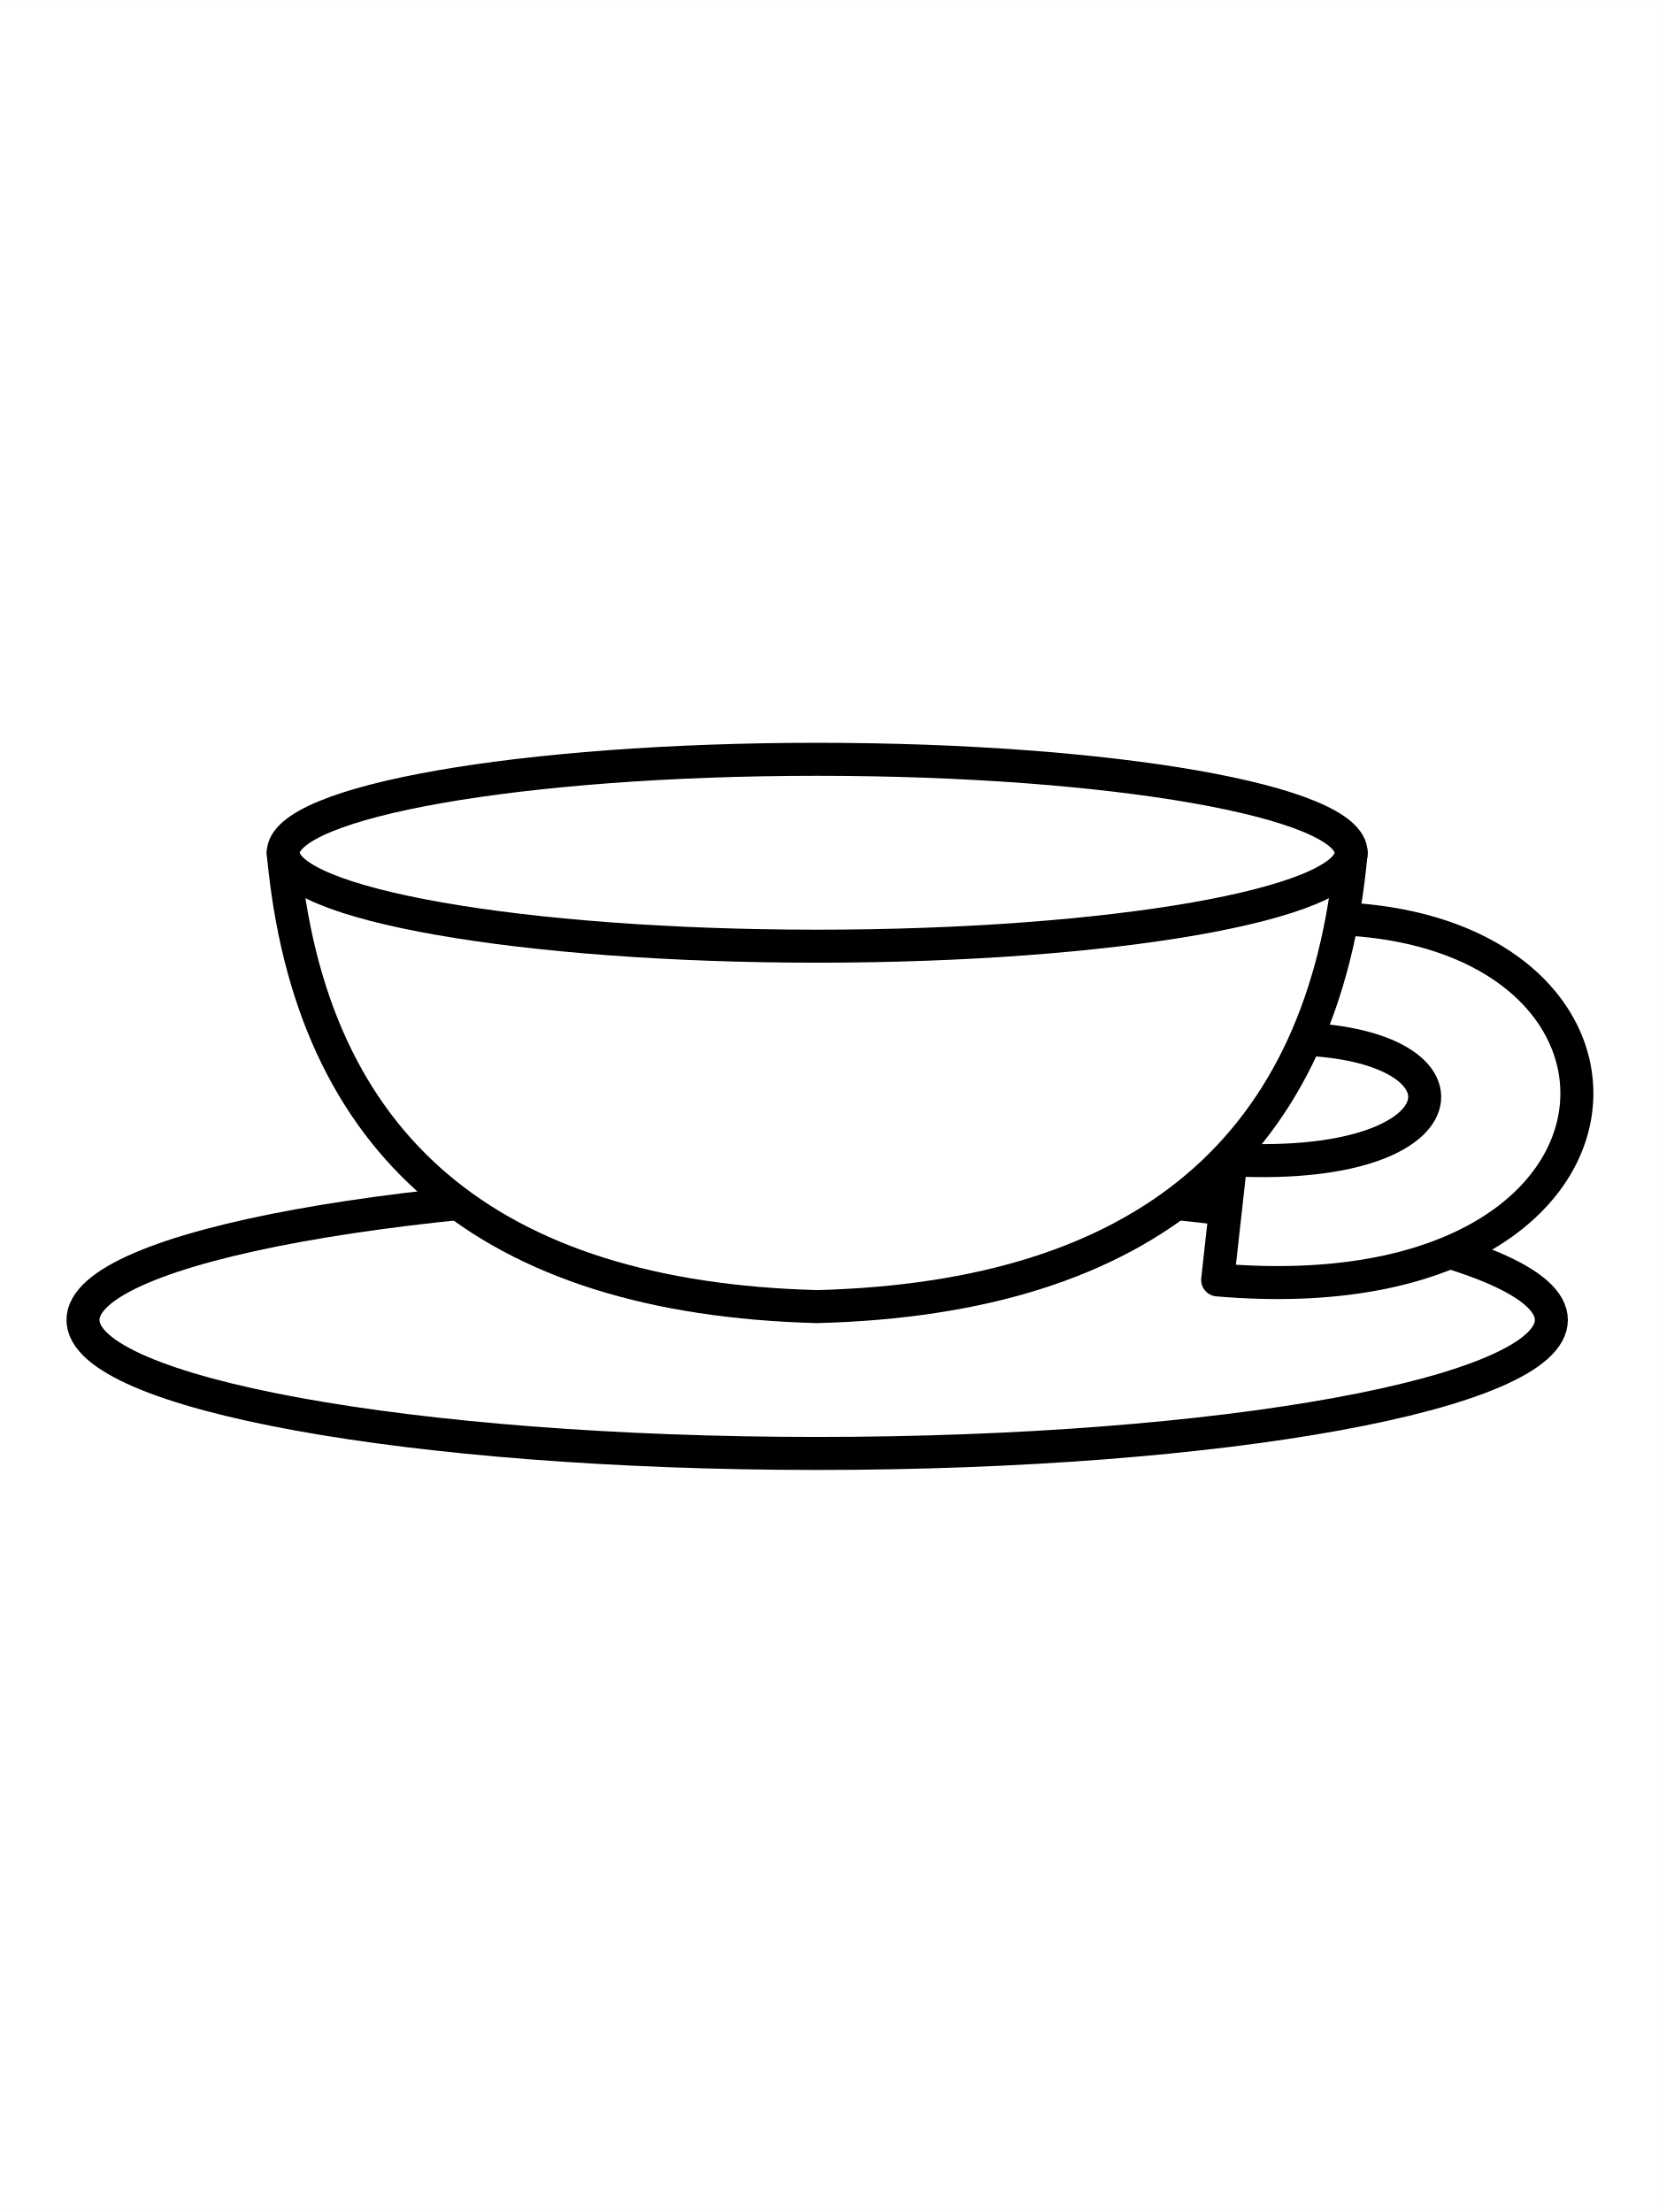
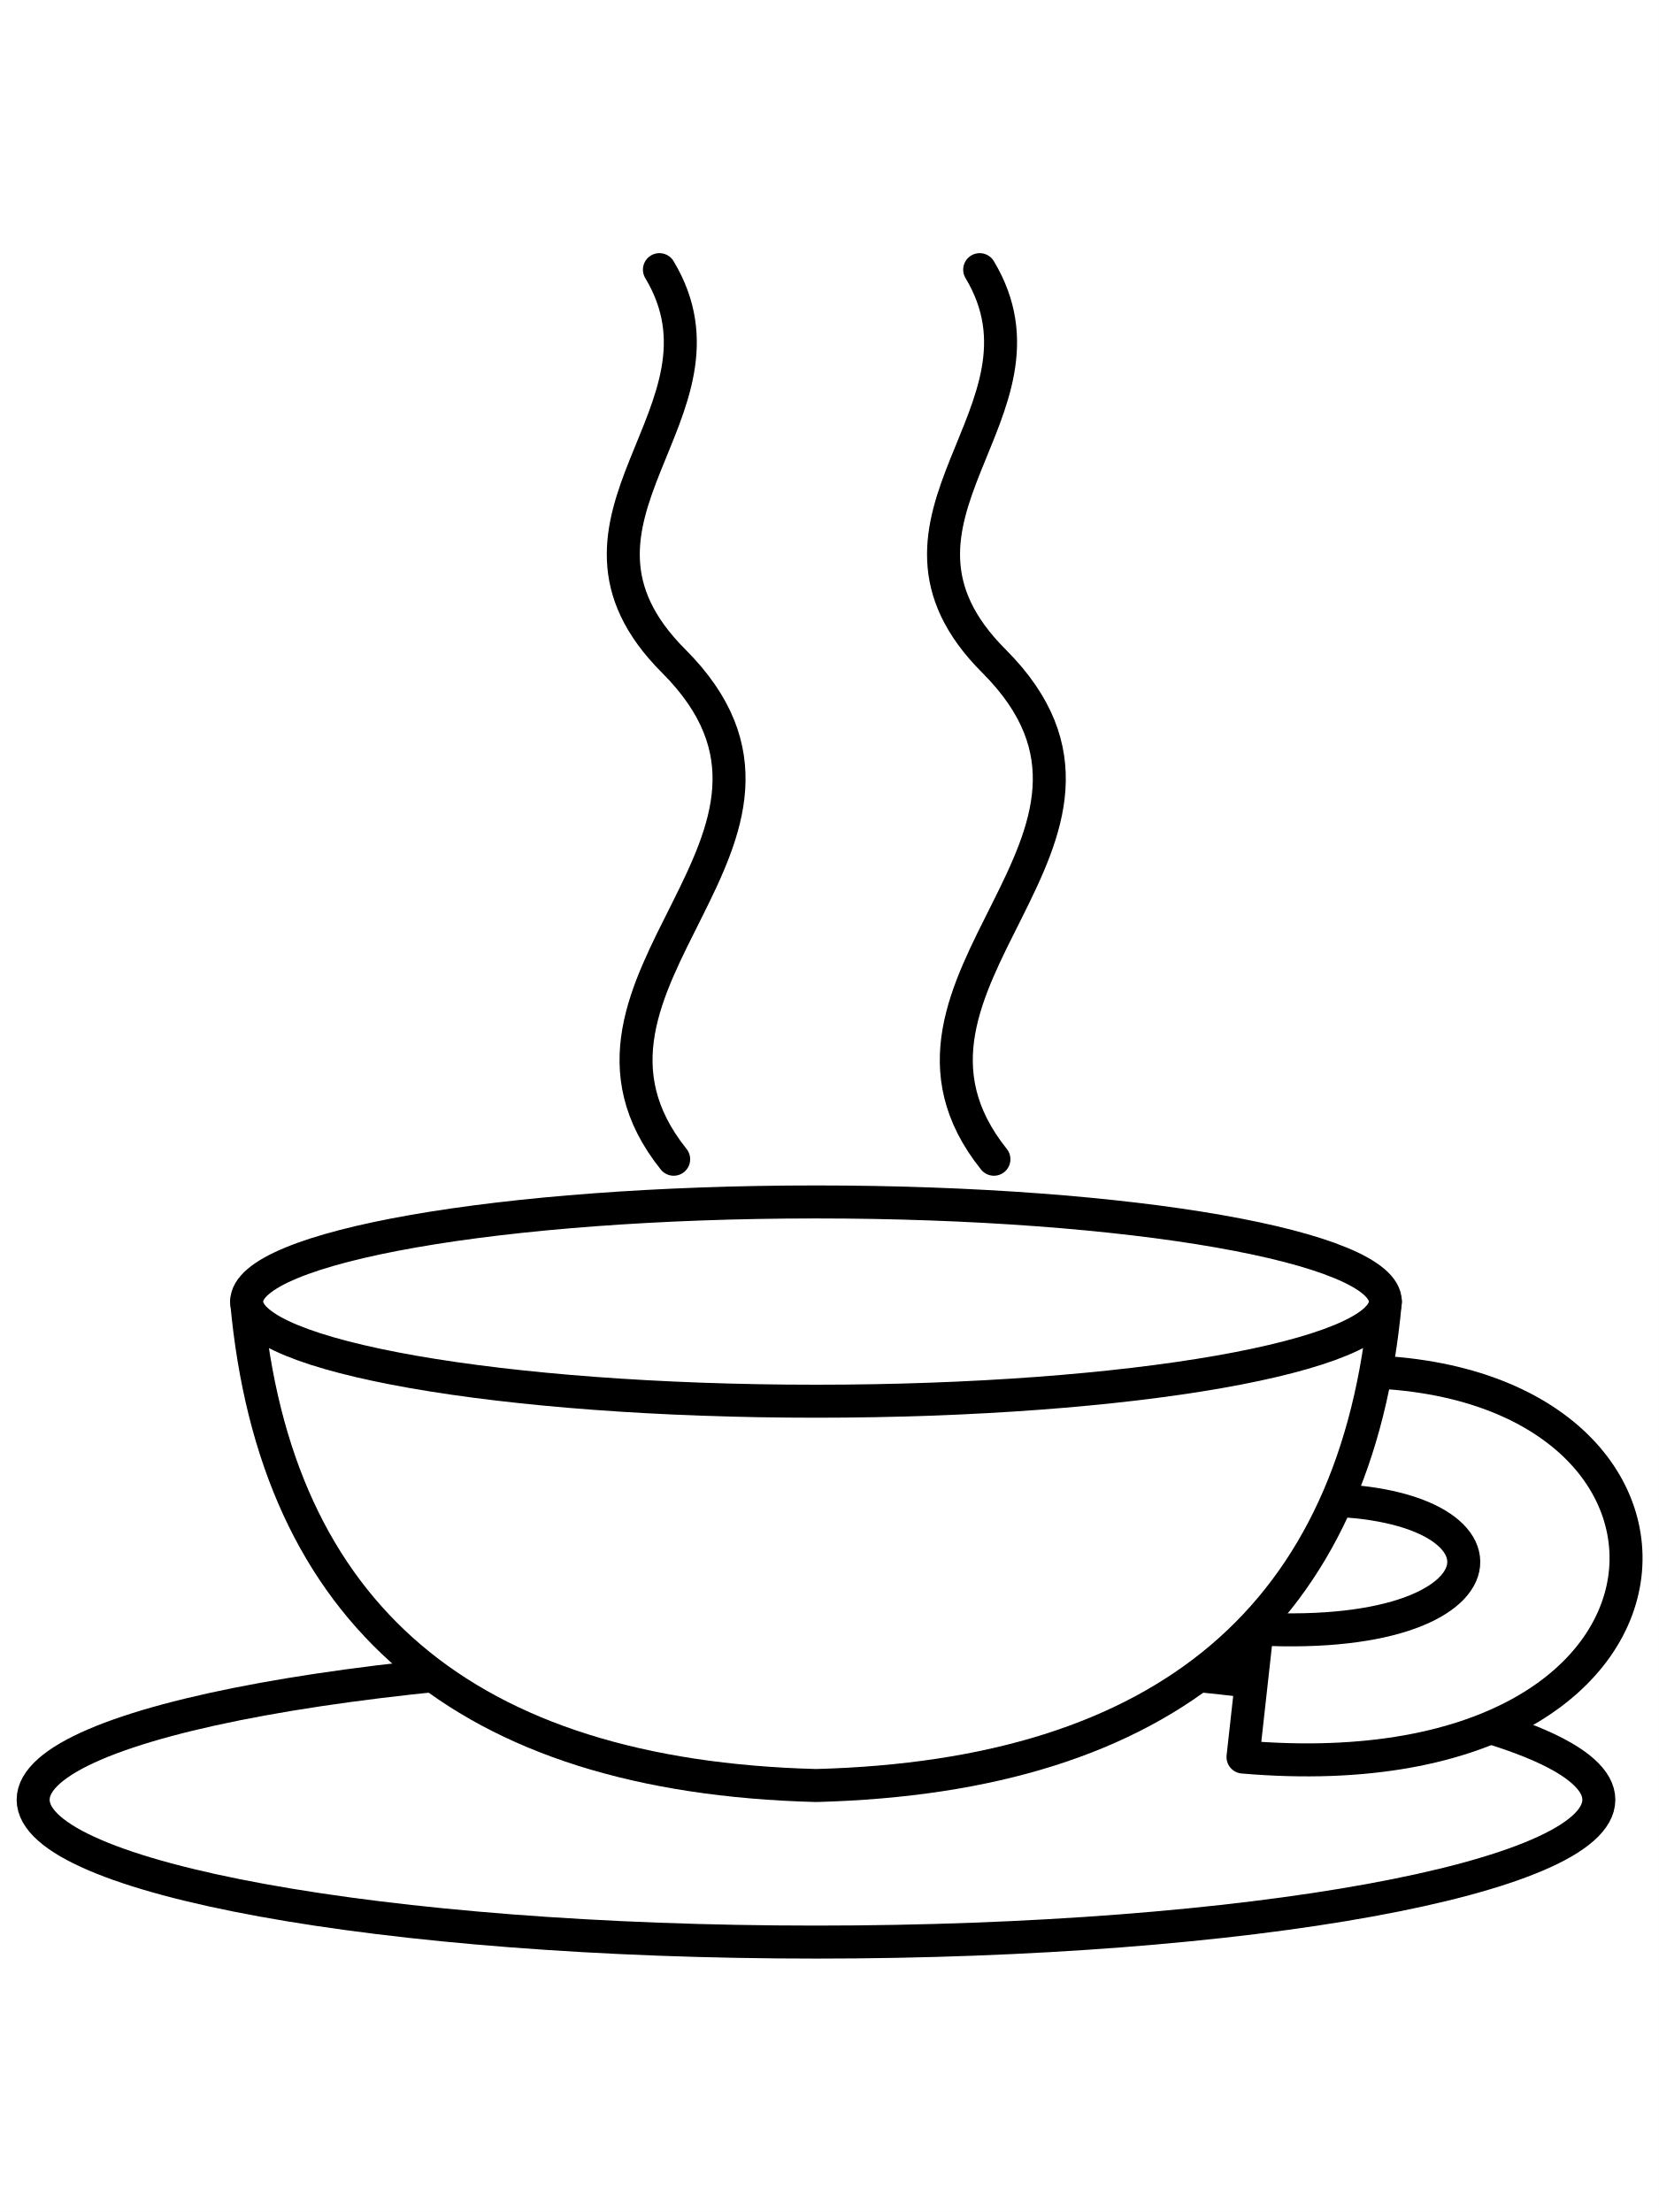
<svg xmlns="http://www.w3.org/2000/svg" version="1.1" viewBox="0 0 600 800" width="5.498in" height="7.331in" role="img" aria-label="Tea for Two, a picture to color">
  <rect width="600" height="800" fill="#fff" />
-   <g transform="translate(-42.402 -150.257) scale(1.207)" fill="#fff" data-bw="white" stroke="#000" stroke-width="9.891" stroke-linecap="round" stroke-linejoin="round">
+   <g transform="translate(-65.229 -18.324) scale(1.287)" fill="#fff" data-bw="white" stroke="#000" stroke-width="9.273" stroke-linecap="round" stroke-linejoin="round">
    <path d="M500 520 C500 542 401.6 560 280 560 C158.4 560 60 542 60 520 C60 498 158.4 480 280 480 C401.6 480 500 498 500 520 Z" />
    <path d="M420 400 C540 392 540 520 400 508 L404 472 C480 476 480 432 412 436 Z" />
    <path d="M120 380 L440 380 C432 468 378.6 513.4 280 516 C181.4 513.4 128 468 120 380 Z" />
    <path d="M440 380 C440 395.4 368.4 408 280 408 C191.6 408 120 395.4 120 380 C120 364.6 191.6 352 280 352 C368.4 352 440 364.6 440 380 Z" />
+     <path fill="none" d="M240 340 C200 290 290 250 240 200 C200 160 260 130 236 90" />
+     <path fill="none" d="M330 340 C290 290 380 250 330 200 C290 160 350 130 326 90" />
  </g>
</svg>
